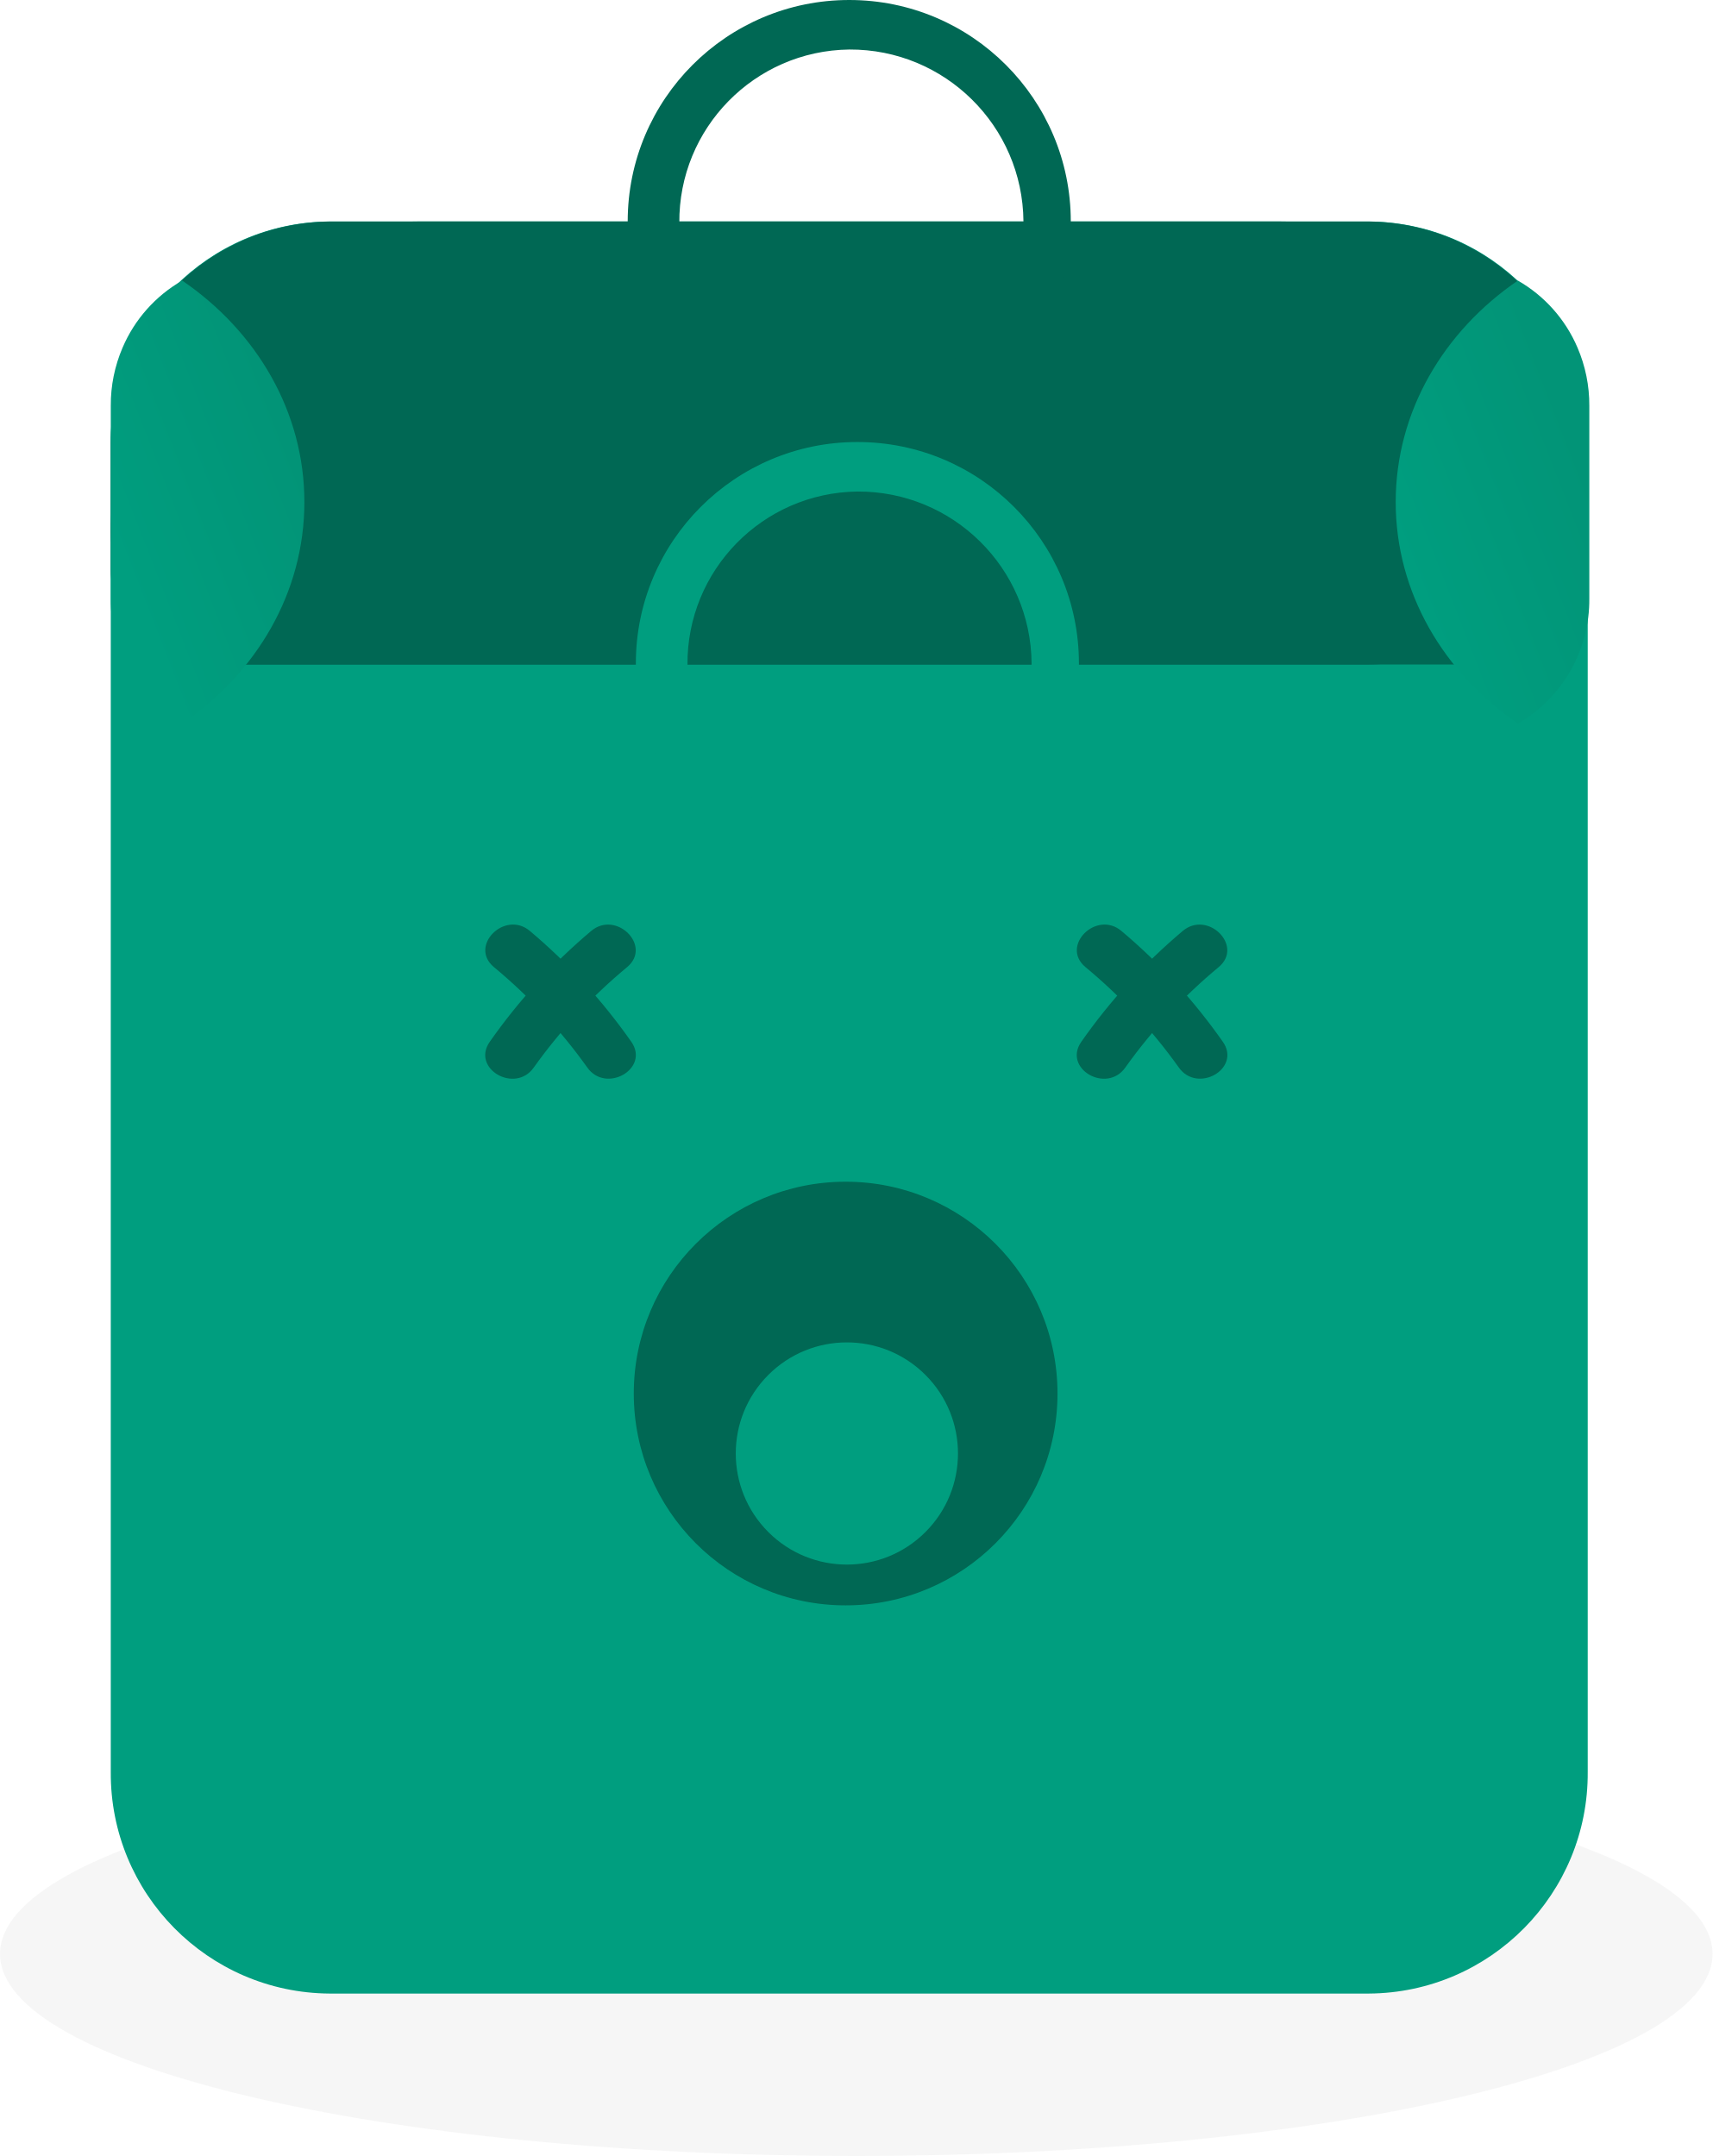
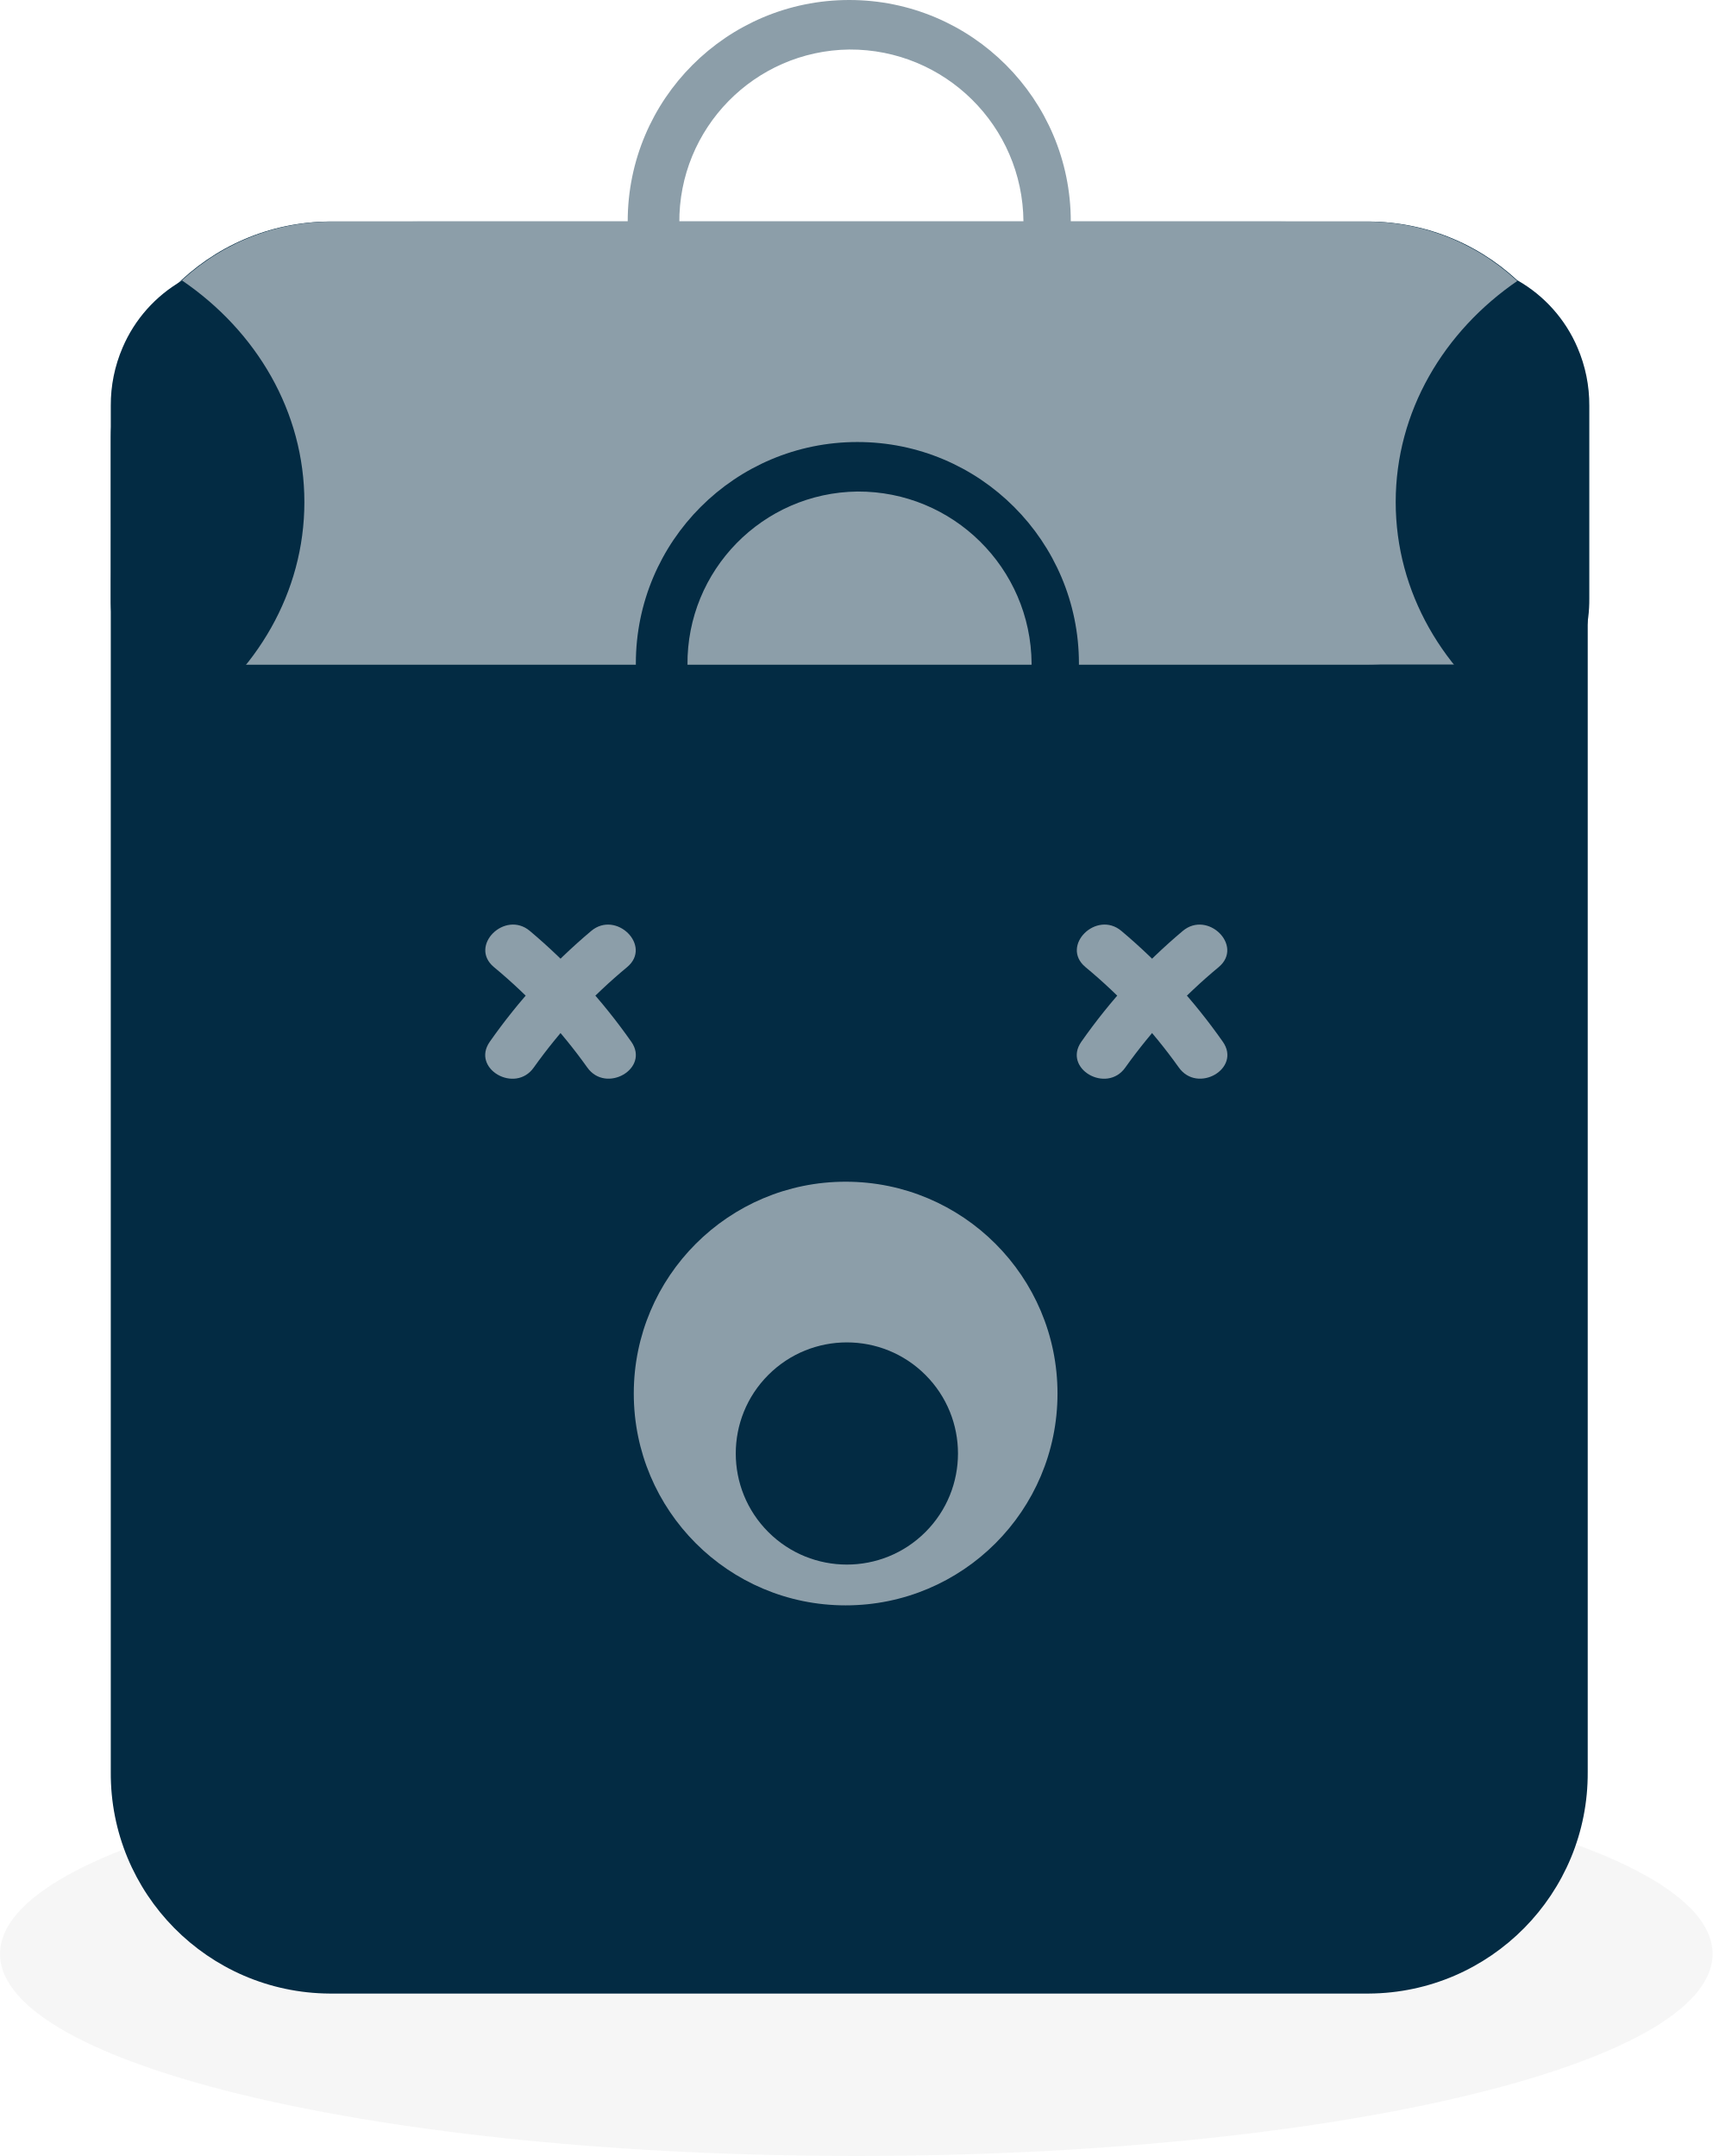
<svg xmlns="http://www.w3.org/2000/svg" width="231.91" height="292" viewBox="0 0 231.91 292">
  <defs>
    <linearGradient id="linear-gradient" x1="1" y1="0.439" x2="0.369" y2="1" gradientUnits="objectBoundingBox">
      <stop offset="0" stop-color="#029477" />
-       <stop offset="1" stop-color="#009e7f" />
+       <stop offset="1" stop-color="#032B43" />
    </linearGradient>
  </defs>
  <g id="no_cart_in_bag_2" data-name="no cart in bag 2" transform="translate(-1388 -351)">
    <ellipse id="Ellipse_2873" data-name="Ellipse 2873" cx="115.955" cy="27.366" rx="115.955" ry="27.366" transform="translate(1388 588.268)" fill="#ddd" opacity="0.25" />
-     <path id="Path_18691" data-name="Path 18691" d="M29.632,0H170.368A29.828,29.828,0,0,1,200,30.021V209.979A29.828,29.828,0,0,1,170.368,240H29.632A29.828,29.828,0,0,1,0,209.979V30.021A29.828,29.828,0,0,1,29.632,0Z" transform="translate(1403 381)" fill="#009e7f" />
-     <path id="Rectangle_1852" data-name="Rectangle 1852" d="M30,0H170a30,30,0,0,1,30,30v0a30,30,0,0,1-30,30H12.857A12.857,12.857,0,0,1,0,47.143V30A30,30,0,0,1,30,0Z" transform="translate(1403 381)" fill="#006854" />
-     <path id="Rectangle_1853" data-name="Rectangle 1853" d="M42,0H158a42,42,0,0,1,42,42v0a18,18,0,0,1-18,18H18A18,18,0,0,1,0,42v0A42,42,0,0,1,42,0Z" transform="translate(1403 381)" fill="#006854" />
-     <path id="Path_18685" data-name="Path 18685" d="M446.31,246.056a30,30,0,1,1,30-30A30.034,30.034,0,0,1,446.31,246.056Zm0-53.294A23.3,23.3,0,1,0,469.9,216.056,23.471,23.471,0,0,0,446.31,192.762Z" transform="translate(1056.69 164.944)" fill="#006854" />
-     <path id="Path_18686" data-name="Path 18686" d="M446.31,375.181a30,30,0,1,1,30-30A30.034,30.034,0,0,1,446.31,375.181Zm0-53.294A23.3,23.3,0,1,0,469.9,345.181,23.471,23.471,0,0,0,446.31,321.887Z" transform="translate(1057.793 95.684)" fill="#009e7f" />
-     <circle id="Ellipse_2874" data-name="Ellipse 2874" cx="28.689" cy="28.689" r="28.689" transform="translate(1473.823 511.046)" fill="#006854" />
-     <circle id="Ellipse_2875" data-name="Ellipse 2875" cx="15.046" cy="15.046" r="15.046" transform="translate(1481.401 547.854) rotate(-45)" fill="#009e7f" />
-     <path id="Path_18687" data-name="Path 18687" d="M399.71,531.27a71.755,71.755,0,0,1,12.65-13.6c3.4-2.863-1.5-7.726-4.882-4.882a78.392,78.392,0,0,0-13.73,15c-2.56,3.644,3.424,7.1,5.962,3.485Z" transform="translate(1060.579 -35.703)" fill="#006854" />
-     <path id="Path_18688" data-name="Path 18688" d="M412.913,527.786a78.419,78.419,0,0,0-13.73-15c-3.38-2.843-8.289,2.017-4.882,4.882a71.785,71.785,0,0,1,12.65,13.6c2.535,3.609,8.525.162,5.962-3.485Z" transform="translate(1060.566 -35.704)" fill="#006854" />
-     <path id="Path_18689" data-name="Path 18689" d="M583.278,527.786a78.417,78.417,0,0,0-13.73-15c-3.38-2.843-8.289,2.017-4.882,4.882a71.768,71.768,0,0,1,12.65,13.6c2.535,3.609,8.525.162,5.962-3.485Z" transform="translate(970.304 -35.704)" fill="#006854" />
-     <path id="Path_18690" data-name="Path 18690" d="M570.075,531.27a71.77,71.77,0,0,1,12.65-13.6c3.4-2.863-1.5-7.726-4.882-4.882a78.407,78.407,0,0,0-13.73,15c-2.56,3.644,3.424,7.1,5.962,3.485Z" transform="translate(970.318 -35.703)" fill="#006854" />
-     <path id="Path_18692" data-name="Path 18692" d="M301.243,287.464a19.115,19.115,0,0,1,8.071,9.077,19.637,19.637,0,0,1,1.6,7.88v26.085a19.349,19.349,0,0,1-9.672,16.957c-10.048-6.858-16.544-17.742-16.544-30S291.2,294.322,301.243,287.464Z" transform="translate(1292.301 101.536)" fill="url(#linear-gradient)" />
-     <path id="Path_18693" data-name="Path 18693" d="M294.371,287.464a19.115,19.115,0,0,0-8.071,9.077,19.637,19.637,0,0,0-1.6,7.88v26.085a19.349,19.349,0,0,0,9.672,16.957c10.048-6.858,16.544-17.742,16.544-30S304.419,294.322,294.371,287.464Z" transform="translate(1118.301 101.536)" fill="url(#linear-gradient)" />
+     <path id="Path_18691" data-name="Path 18691" d="M29.632,0H170.368A29.828,29.828,0,0,1,200,30.021V209.979A29.828,29.828,0,0,1,170.368,240H29.632A29.828,29.828,0,0,1,0,209.979V30.021A29.828,29.828,0,0,1,29.632,0Z" transform="translate(1403 381)" fill="#032B43" />
+     <path id="Rectangle_1852" data-name="Rectangle 1852" d="M30,0H170a30,30,0,0,1,30,30v0a30,30,0,0,1-30,30H12.857A12.857,12.857,0,0,1,0,47.143V30A30,30,0,0,1,30,0Z" transform="translate(1403 381)" fill="#8C9EA9" />
+     <path id="Rectangle_1853" data-name="Rectangle 1853" d="M42,0H158a42,42,0,0,1,42,42v0a18,18,0,0,1-18,18H18A18,18,0,0,1,0,42v0A42,42,0,0,1,42,0Z" transform="translate(1403 381)" fill="#8C9EA9" />
+     <path id="Path_18685" data-name="Path 18685" d="M446.31,246.056a30,30,0,1,1,30-30A30.034,30.034,0,0,1,446.31,246.056Zm0-53.294A23.3,23.3,0,1,0,469.9,216.056,23.471,23.471,0,0,0,446.31,192.762Z" transform="translate(1056.69 164.944)" fill="#8C9EA9" />
+     <path id="Path_18686" data-name="Path 18686" d="M446.31,375.181a30,30,0,1,1,30-30A30.034,30.034,0,0,1,446.31,375.181Zm0-53.294A23.3,23.3,0,1,0,469.9,345.181,23.471,23.471,0,0,0,446.31,321.887Z" transform="translate(1057.793 95.684)" fill="#032B43" />
+     <circle id="Ellipse_2874" data-name="Ellipse 2874" cx="28.689" cy="28.689" r="28.689" transform="translate(1473.823 511.046)" fill="#8C9EA9" />
+     <circle id="Ellipse_2875" data-name="Ellipse 2875" cx="15.046" cy="15.046" r="15.046" transform="translate(1481.401 547.854) rotate(-45)" fill="#032B43" />
+     <path id="Path_18687" data-name="Path 18687" d="M399.71,531.27a71.755,71.755,0,0,1,12.65-13.6c3.4-2.863-1.5-7.726-4.882-4.882a78.392,78.392,0,0,0-13.73,15c-2.56,3.644,3.424,7.1,5.962,3.485Z" transform="translate(1060.579 -35.703)" fill="#8C9EA9" />
+     <path id="Path_18688" data-name="Path 18688" d="M412.913,527.786a78.419,78.419,0,0,0-13.73-15c-3.38-2.843-8.289,2.017-4.882,4.882a71.785,71.785,0,0,1,12.65,13.6c2.535,3.609,8.525.162,5.962-3.485Z" transform="translate(1060.566 -35.704)" fill="#8C9EA9" />
+     <path id="Path_18689" data-name="Path 18689" d="M583.278,527.786a78.417,78.417,0,0,0-13.73-15c-3.38-2.843-8.289,2.017-4.882,4.882a71.768,71.768,0,0,1,12.65,13.6c2.535,3.609,8.525.162,5.962-3.485Z" transform="translate(970.304 -35.704)" fill="#8C9EA9" />
+     <path id="Path_18690" data-name="Path 18690" d="M570.075,531.27a71.77,71.77,0,0,1,12.65-13.6c3.4-2.863-1.5-7.726-4.882-4.882a78.407,78.407,0,0,0-13.73,15c-2.56,3.644,3.424,7.1,5.962,3.485Z" transform="translate(970.318 -35.703)" fill="#8C9EA9" />
+     <path id="Path_18692" data-name="Path 18692" d="M301.243,287.464a19.115,19.115,0,0,1,8.071,9.077,19.637,19.637,0,0,1,1.6,7.88v26.085a19.349,19.349,0,0,1-9.672,16.957c-10.048-6.858-16.544-17.742-16.544-30S291.2,294.322,301.243,287.464Z" transform="translate(1292.301 101.536)" fill="#032B43" />
+     <path id="Path_18693" data-name="Path 18693" d="M294.371,287.464a19.115,19.115,0,0,0-8.071,9.077,19.637,19.637,0,0,0-1.6,7.88v26.085a19.349,19.349,0,0,0,9.672,16.957c10.048-6.858,16.544-17.742,16.544-30S304.419,294.322,294.371,287.464Z" transform="translate(1118.301 101.536)" fill="#032B43" />
  </g>
</svg>
